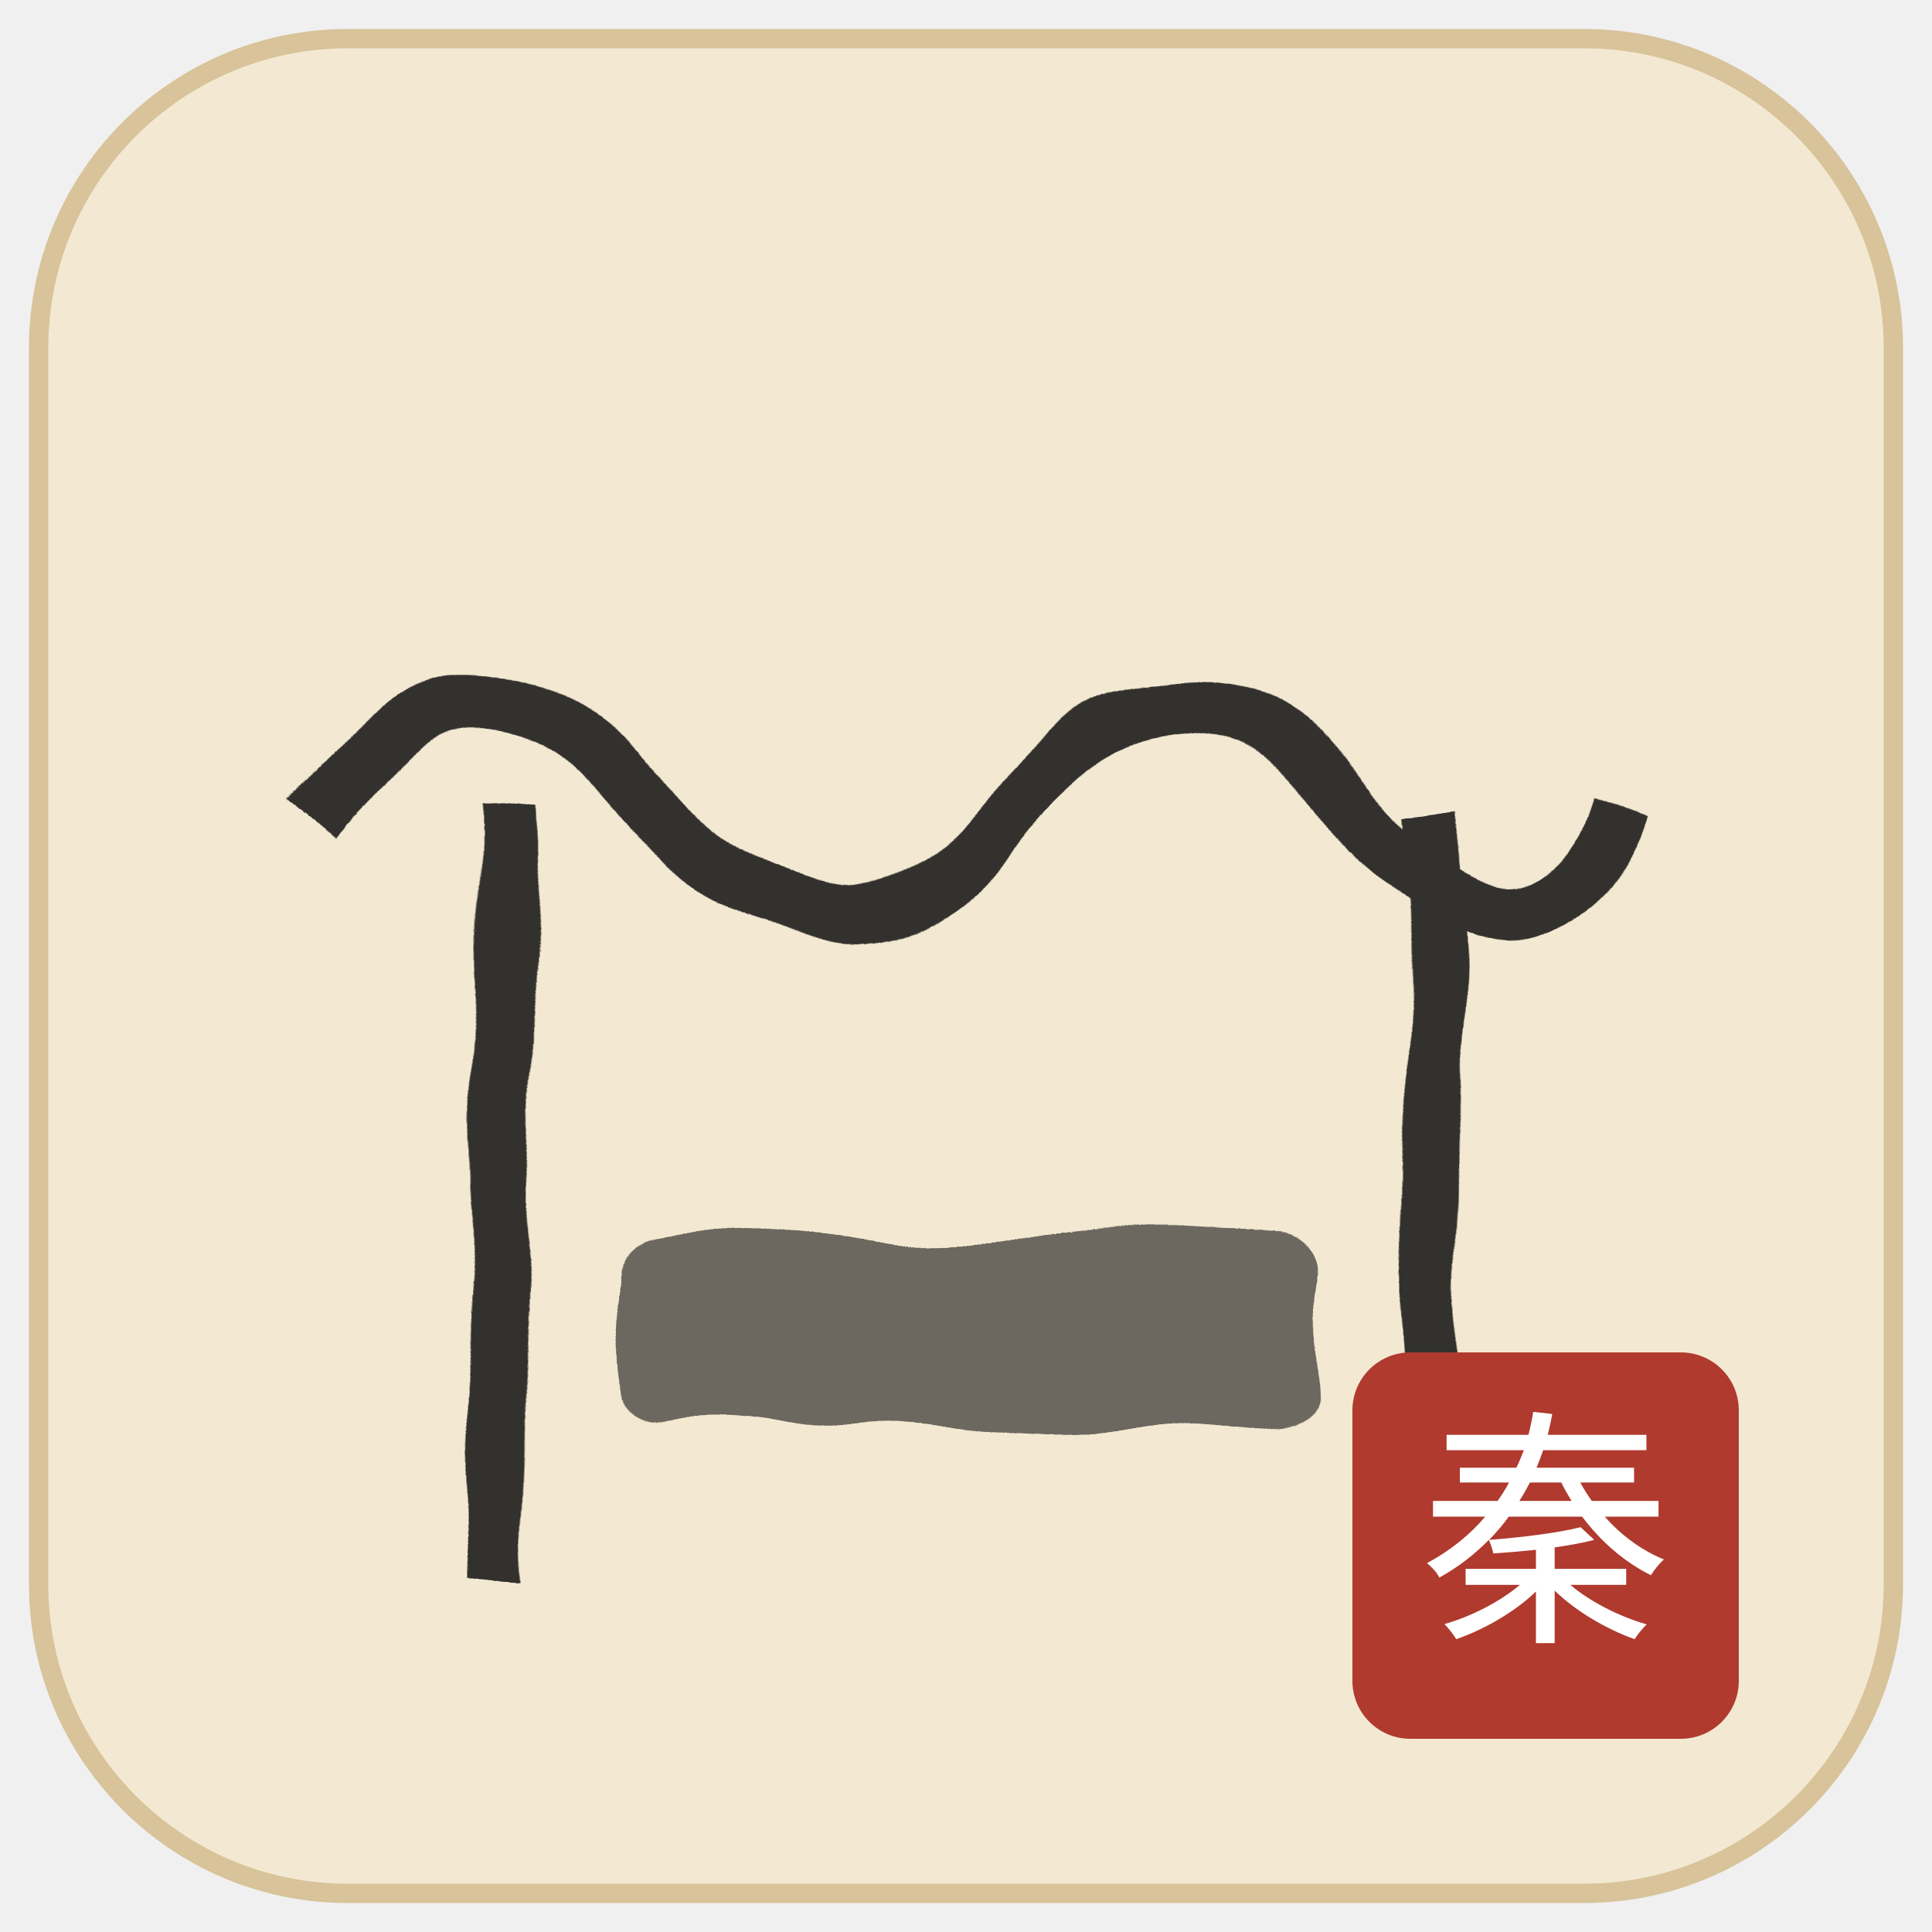
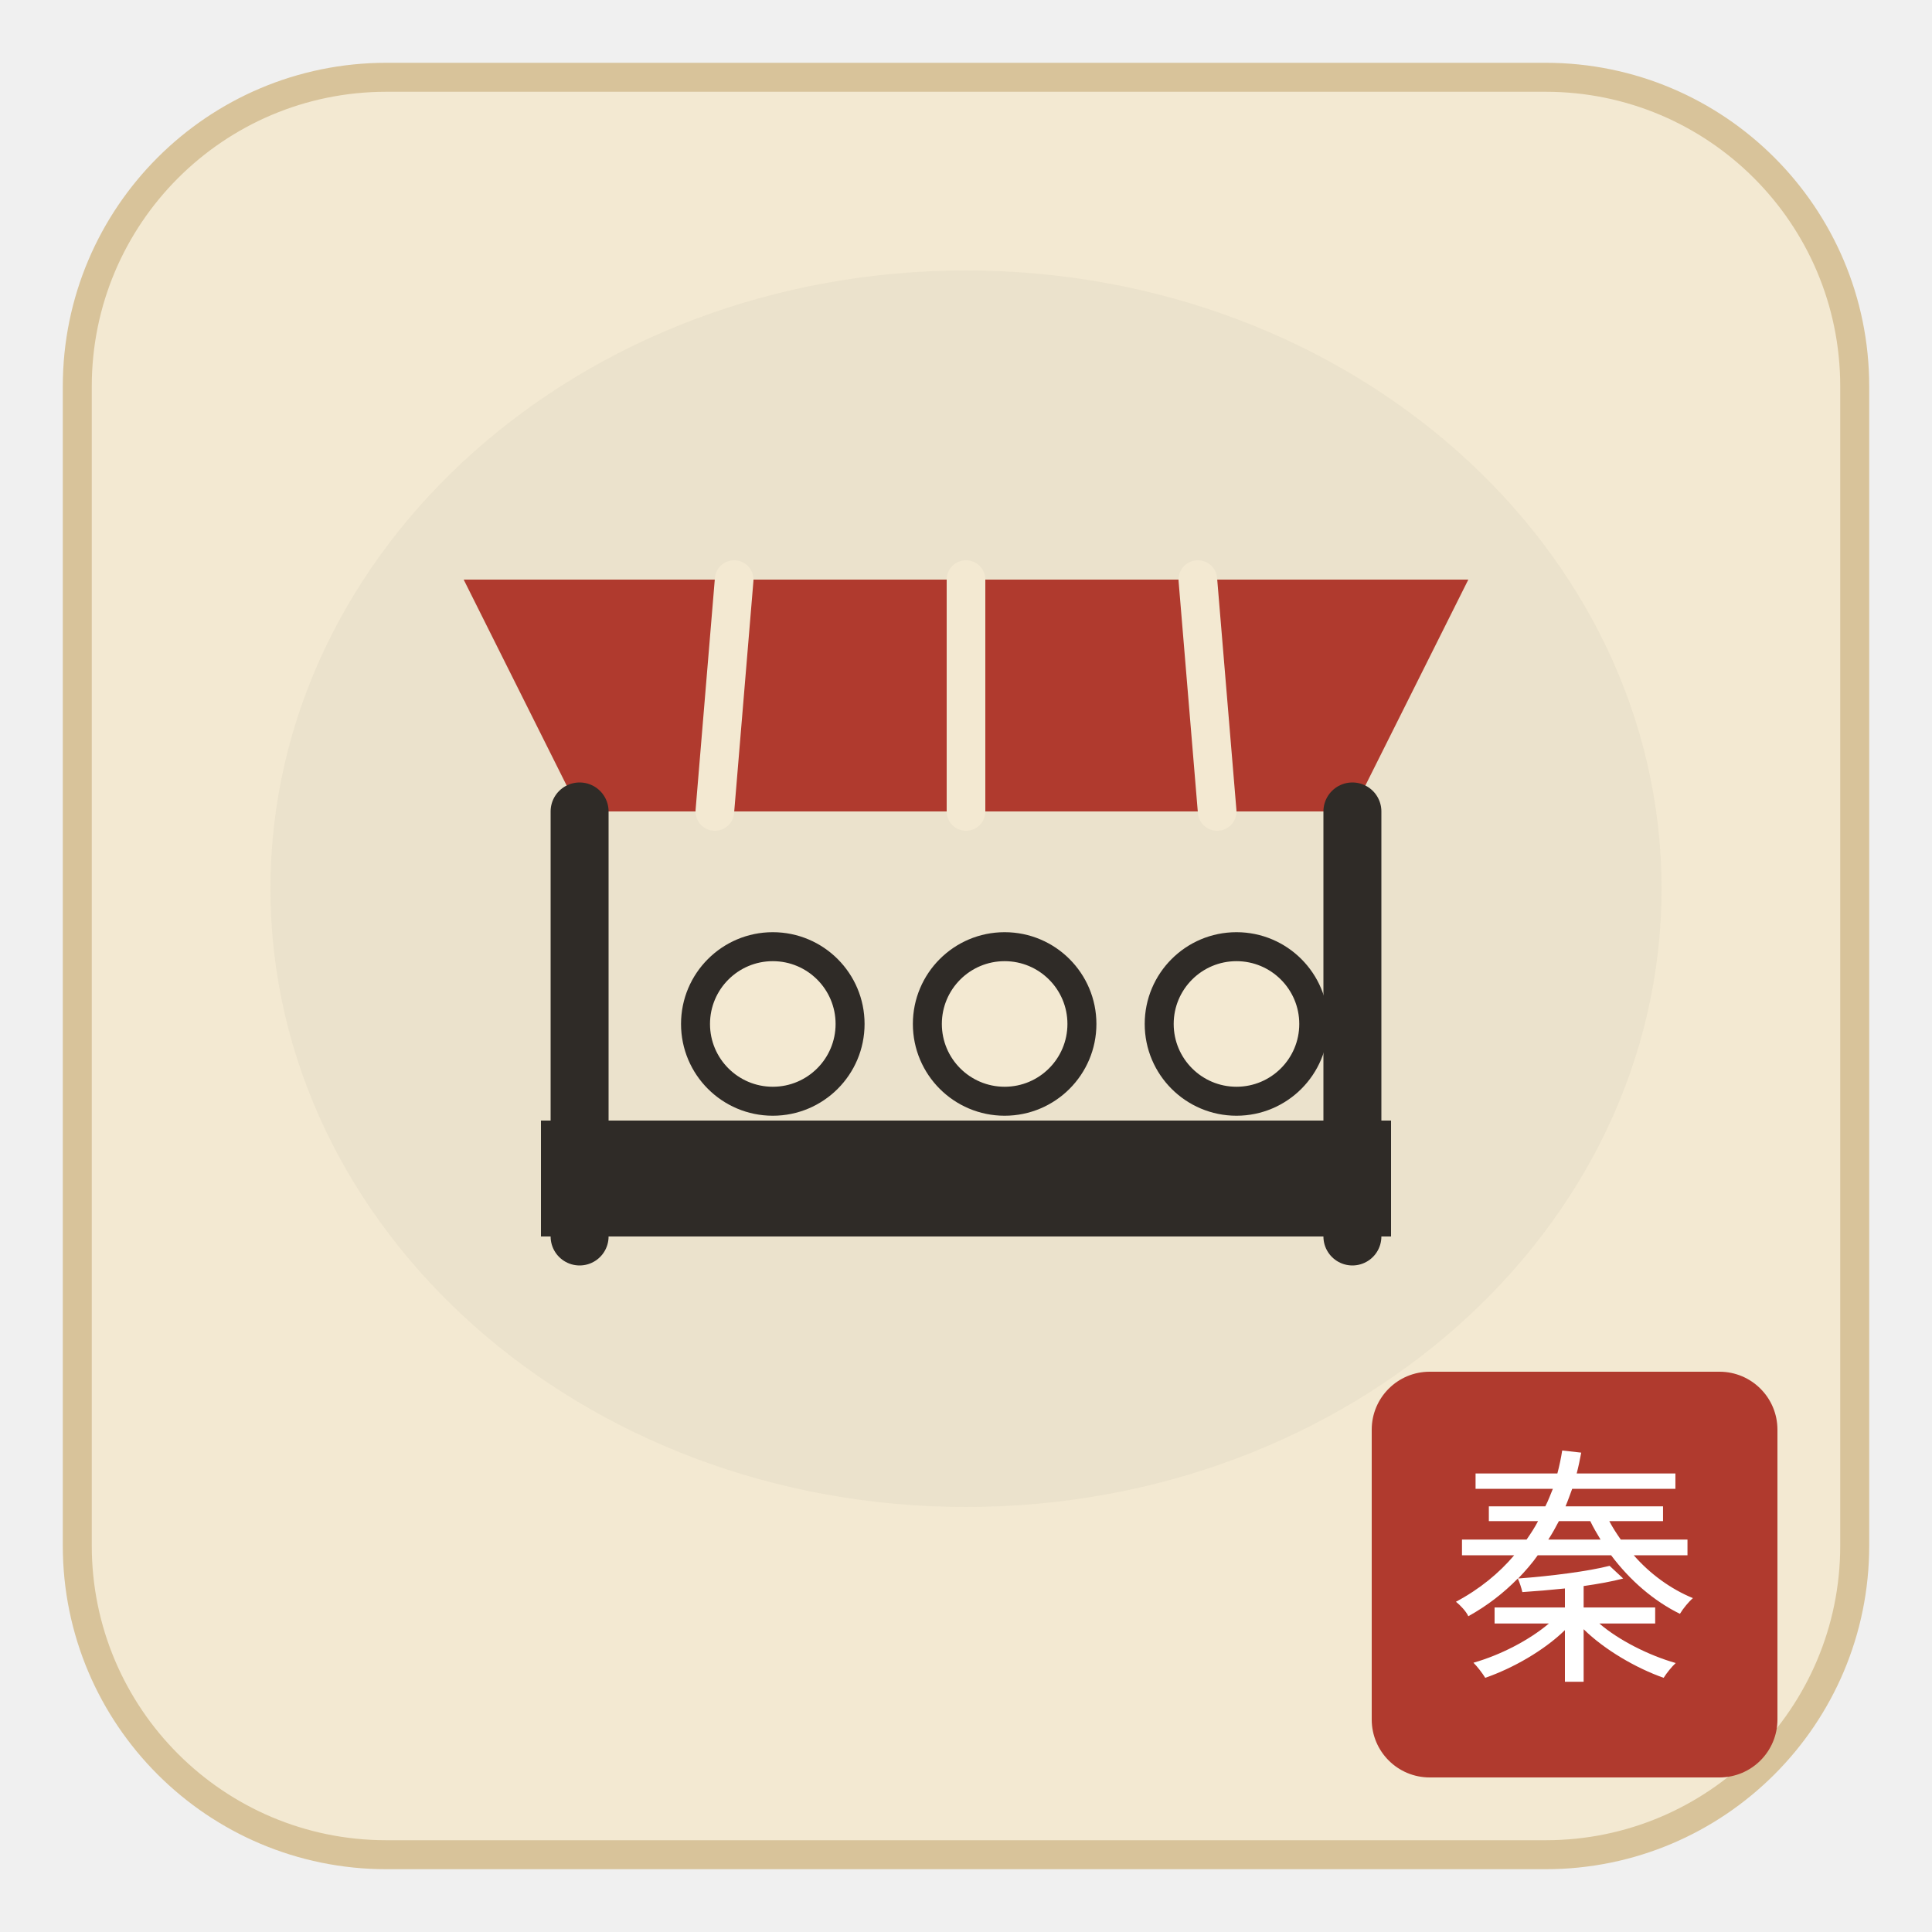
<svg xmlns="http://www.w3.org/2000/svg" viewBox="0 0 100 100" width="100" height="100">
-   <defs>
-     <filter id="ink" x="-20%" y="-20%" width="140%" height="140%">
-       <feTurbulence type="fractalNoise" baseFrequency="0.09" numOctaves="2" seed="7" result="n" />
-       <feDisplacementMap in="SourceGraphic" in2="n" scale="2.6" xChannelSelector="R" yChannelSelector="G" />
-     </filter>
-     <filter id="paper">
-       <feTurbulence type="fractalNoise" baseFrequency="0.85" numOctaves="2" seed="3" result="n" />
-       <feColorMatrix in="n" type="matrix" values="0 0 0 0 0 0 0 0 0 0 0 0 0 0 0 0 0 0 0.05 0" />
-     </filter>
-   </defs>
-   <rect x="2" y="2" width="96" height="96" rx="16" fill="#f3e9d2" stroke="#d8c39a" stroke-width="1" />
-   <rect x="2" y="2" width="96" height="96" rx="16" fill="#000" opacity="0.04" filter="url(#paper)" />
-   <g filter="url(#ink)">
-     <path d="M16 42 q9 -11 18 0 t18 0 t18 0 t14 0" stroke="#33312e" stroke-width="3" fill="none" />
-     <line x1="26" y1="42" x2="26" y2="82" stroke="#33312e" stroke-width="3" />
-     <line x1="74" y1="42" x2="74" y2="82" stroke="#33312e" stroke-width="3" />
-     <rect x="32" y="64" width="36" height="10" rx="2" fill="#33312e" opacity="0.7" />
+   <rect x="4" y="4" width="92" height="92" rx="16" fill="#f3e9d2" stroke="#d8c39a" stroke-width="1.5" />
+   <ellipse cx="50" cy="46" rx="36" ry="32" fill="#2f2b27" opacity="0.04" />
+   <g stroke-linejoin="round" stroke-linecap="round">
+     <polygon points="24,30 76,30 70,42 30,42" fill="#b03a2e" />
+     <line x1="38" y1="30" x2="37" y2="42" stroke="#f3e9d2" stroke-width="2" />
+     <line x1="50" y1="30" x2="50" y2="42" stroke="#f3e9d2" stroke-width="2" />
+     <line x1="62" y1="30" x2="63" y2="42" stroke="#f3e9d2" stroke-width="2" />
+     <line x1="30" y1="42" x2="30" y2="64" stroke="#2f2b27" stroke-width="3" />
+     <line x1="70" y1="42" x2="70" y2="64" stroke="#2f2b27" stroke-width="3" />
+     <rect x="28" y="58" width="44" height="6" fill="#2f2b27" />
+     <circle cx="40" cy="53" r="4" fill="#f3e9d2" stroke="#2f2b27" stroke-width="1.5" />
+     <circle cx="52" cy="53" r="4" fill="#f3e9d2" stroke="#2f2b27" stroke-width="1.5" />
+     <circle cx="64" cy="53" r="4" fill="#f3e9d2" stroke="#2f2b27" stroke-width="1.5" />
  </g>
-   <rect x="70" y="70" width="20" height="20" rx="3" fill="#b03a2e" />
-   <text x="80" y="84" font-size="13" fill="#fff" text-anchor="middle" font-family="serif">秦</text>
+   <rect x="71" y="71" width="21" height="21" rx="3" fill="#b03a2e" />
+   <text x="81.5" y="86" font-size="13" fill="#fff" text-anchor="middle" font-family="serif">秦</text>
</svg>
